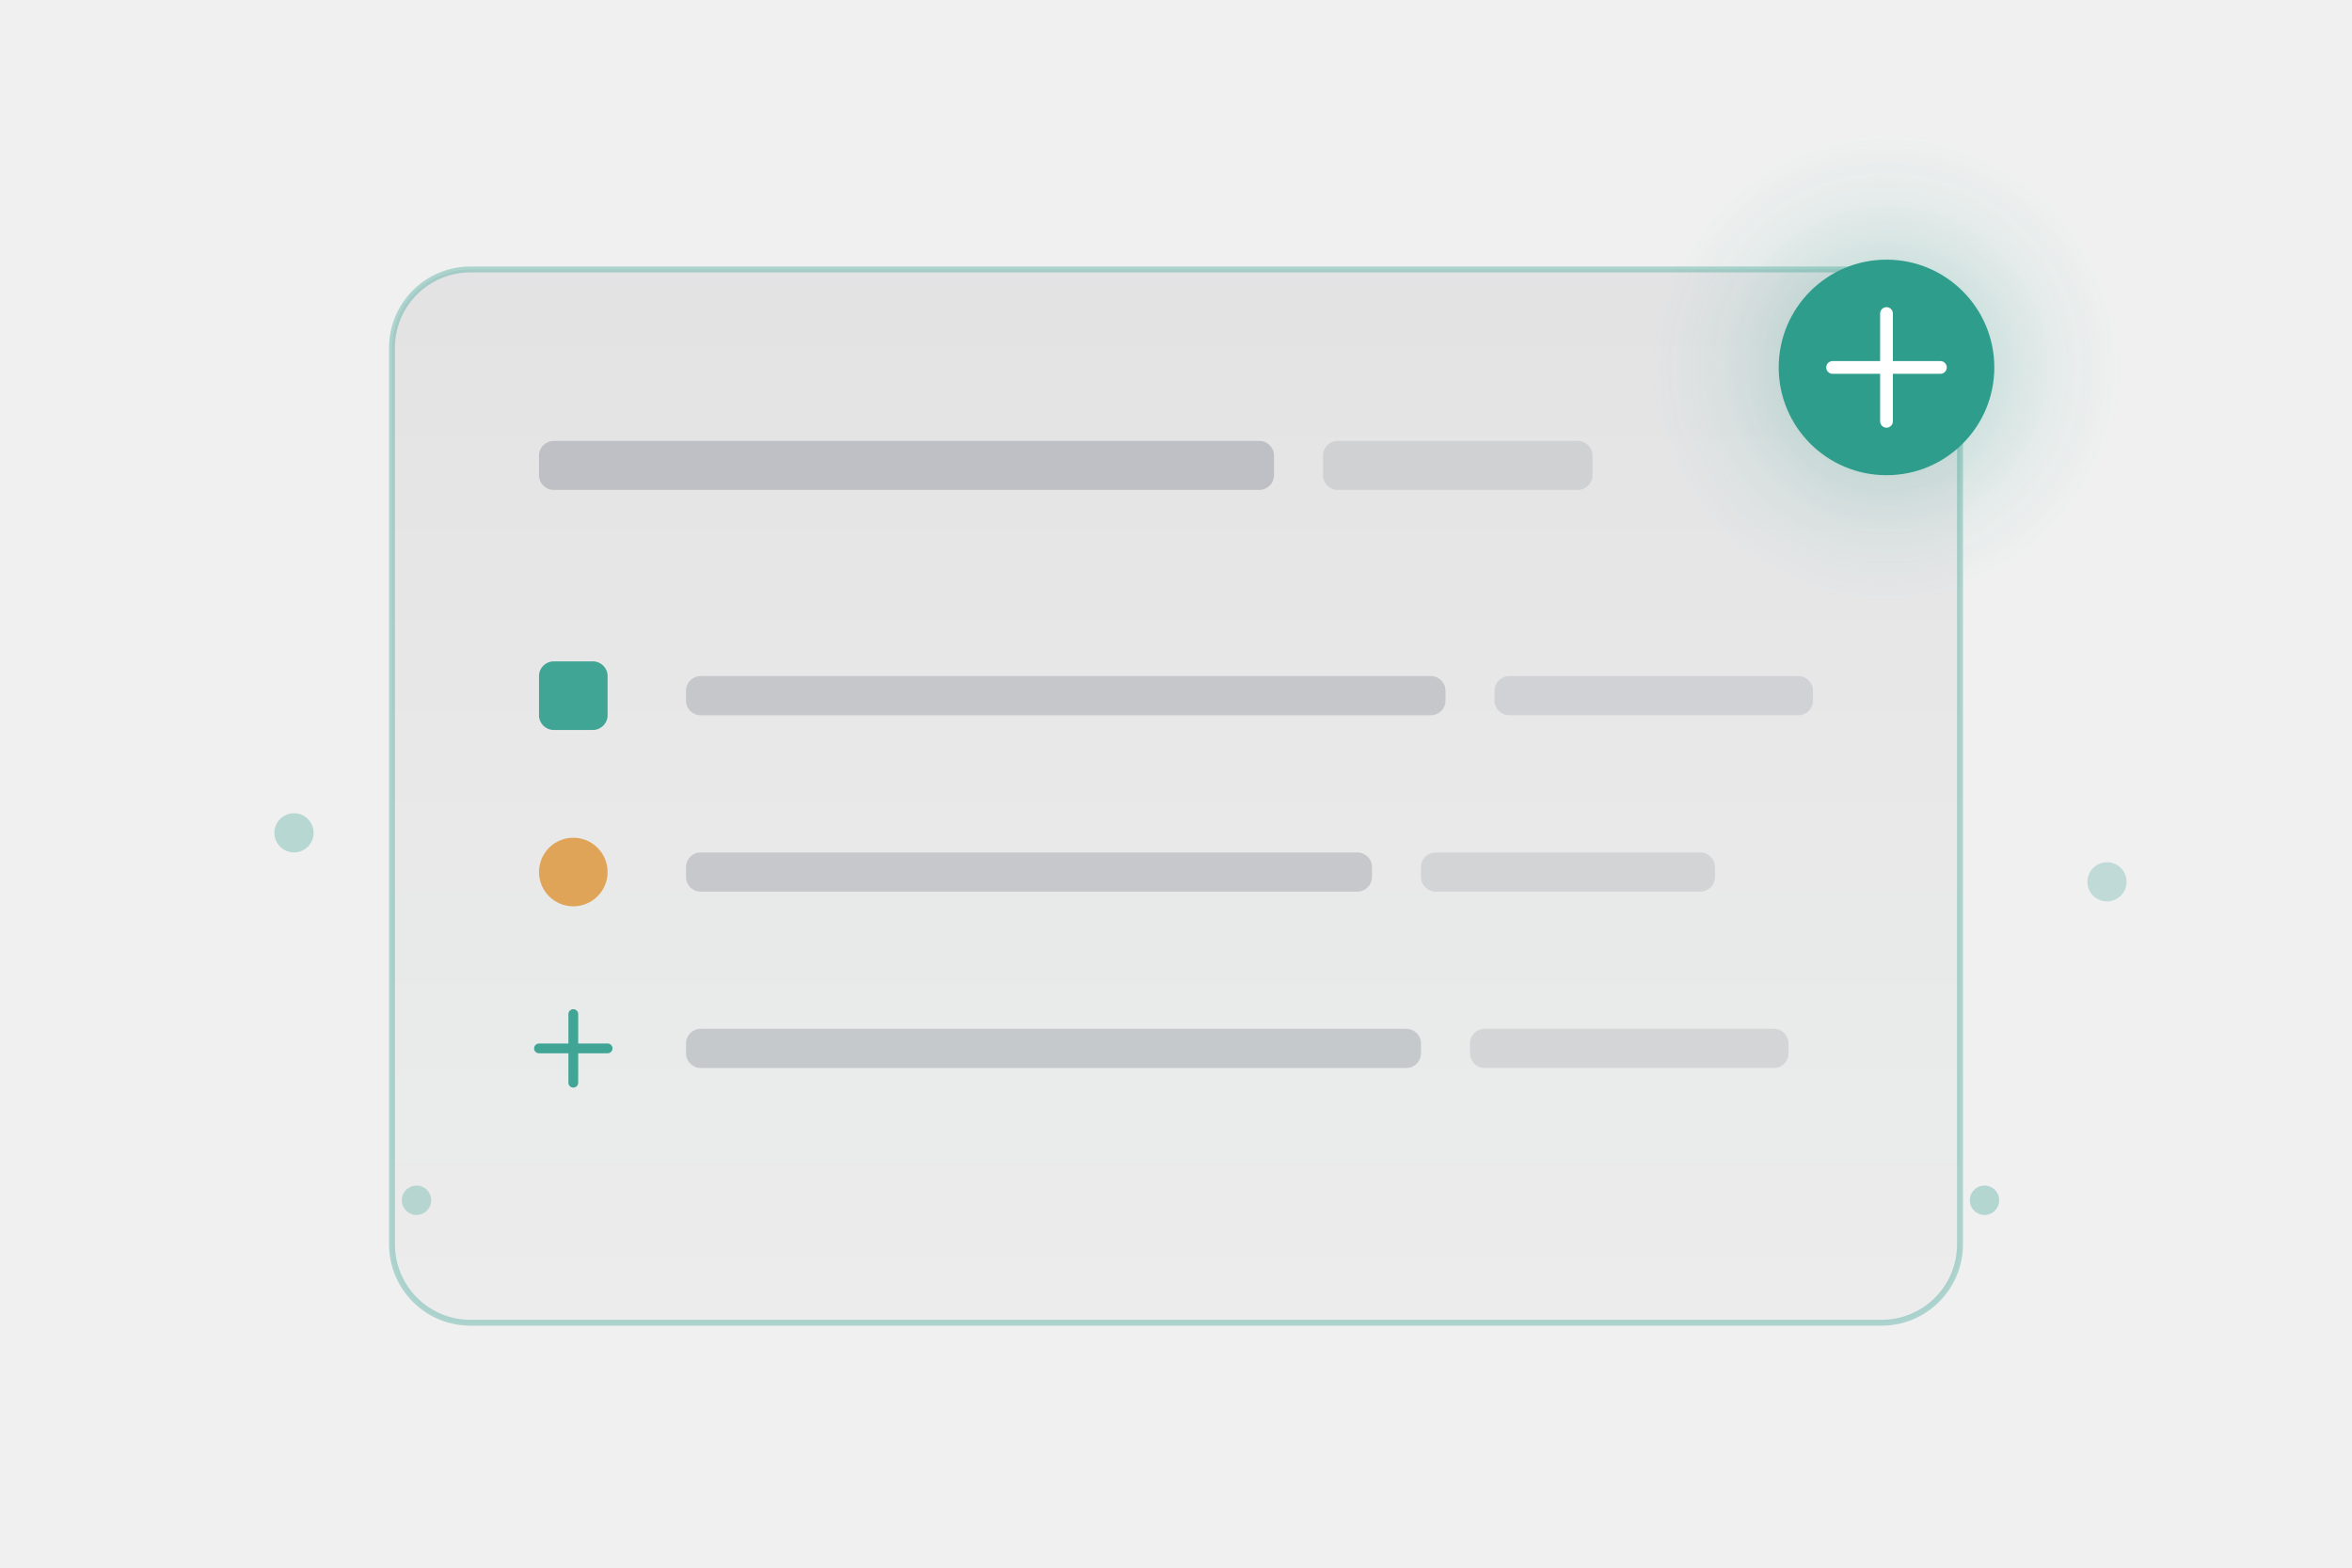
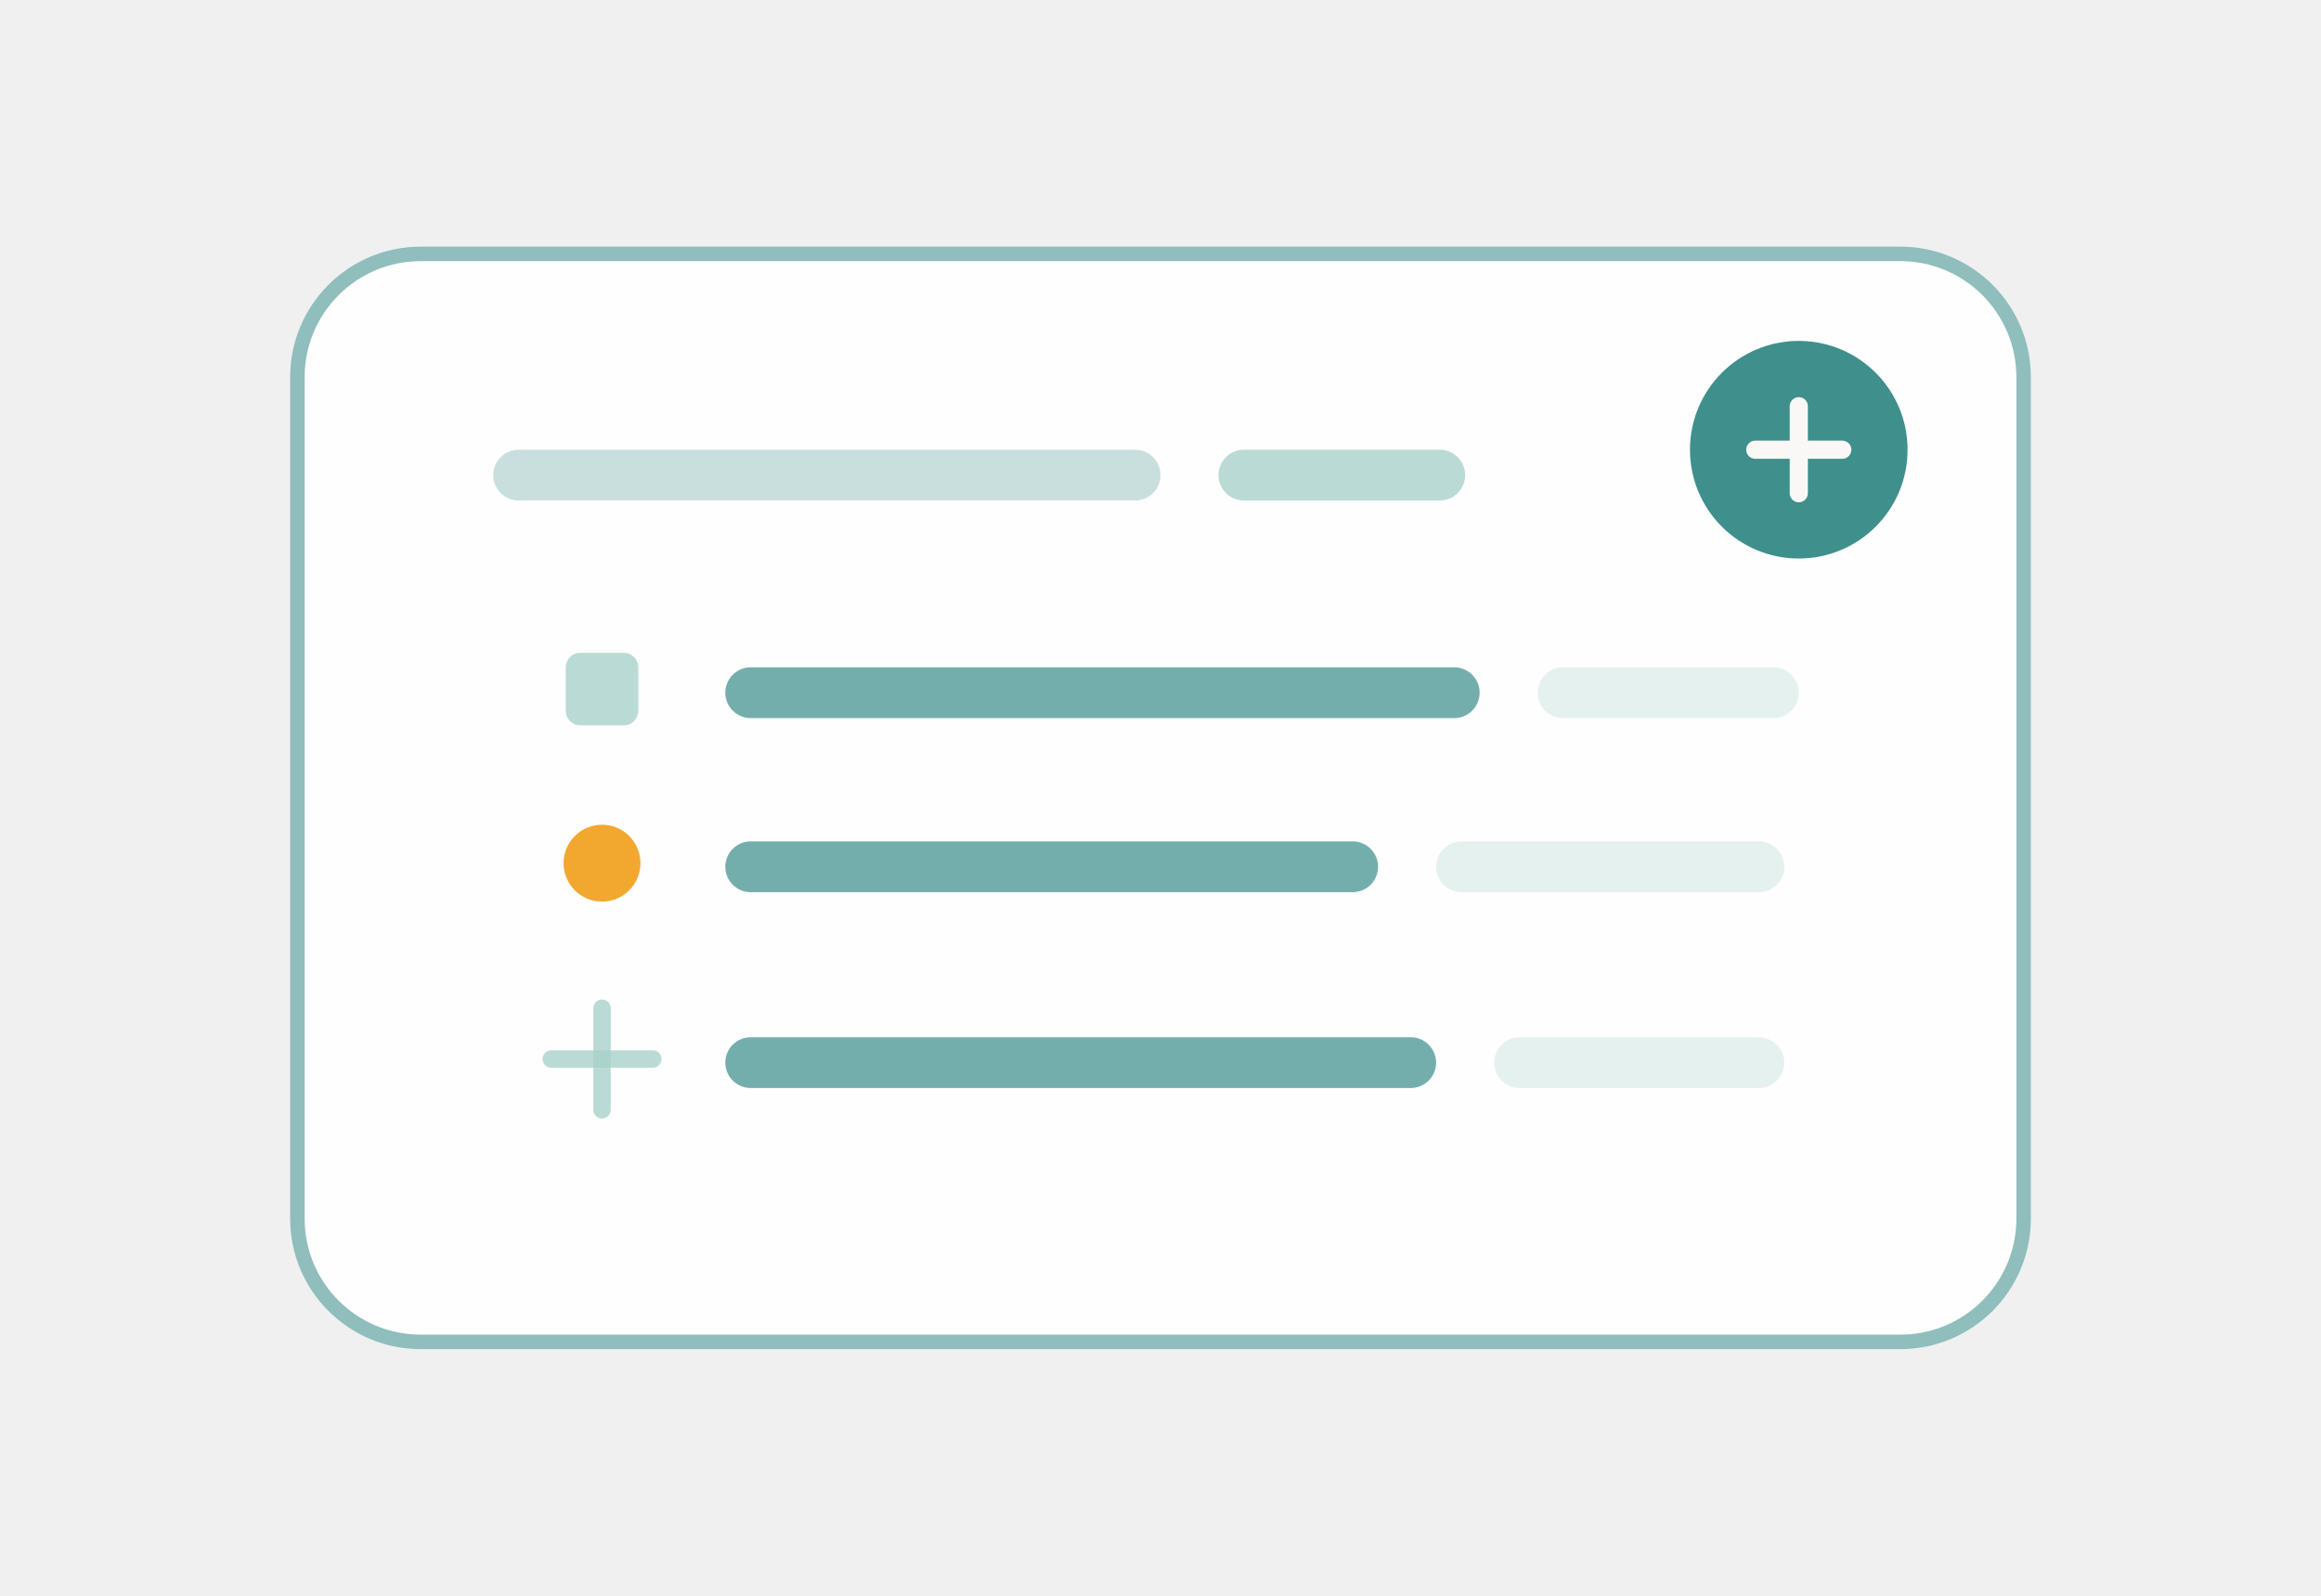
- <svg xmlns="http://www.w3.org/2000/svg" viewBox="0 0 480 320" fill="none">
-   <defs>
-     <linearGradient id="cardBg" x1="0" y1="0" x2="0" y2="1">
-       <stop offset="0%" stop-color="#0f172a" stop-opacity="0.06" />
-       <stop offset="100%" stop-color="#0f172a" stop-opacity="0.015" />
-     </linearGradient>
-     <radialGradient id="plusGlow" cx="0.5" cy="0.5" r="0.5">
-       <stop offset="0%" stop-color="#2f9d8c" stop-opacity="0.35" />
-       <stop offset="70%" stop-color="#2f9d8c" stop-opacity="0.06" />
-       <stop offset="100%" stop-color="#2f9d8c" stop-opacity="0" />
-     </radialGradient>
-   </defs>
-   <circle cx="60" cy="170" r="4" fill="#2f9d8c" opacity="0.3" />
-   <circle cx="430" cy="180" r="4" fill="#2f9d8c" opacity="0.25" />
-   <circle cx="405" cy="245" r="3" fill="#2f9d8c" opacity="0.32" />
-   <circle cx="85" cy="245" r="3" fill="#2f9d8c" opacity="0.28" />
-   <rect x="80" y="55" width="320" height="215" rx="16" fill="url(#cardBg)" stroke="#2f9d8c" stroke-opacity="0.35" stroke-width="1.2" />
-   <rect x="110" y="90" width="150" height="10" rx="3" fill="#0f172a" opacity="0.18" />
-   <rect x="270" y="90" width="55" height="10" rx="3" fill="#0f172a" opacity="0.1" />
-   <rect x="110" y="135" width="14" height="14" rx="3" fill="#2f9d8c" opacity="0.9" />
-   <rect x="140" y="138" width="155" height="8" rx="3" fill="#0f172a" opacity="0.16" />
-   <rect x="305" y="138" width="65" height="8" rx="3" fill="#0f172a" opacity="0.1" />
-   <circle cx="117" cy="178" r="7" fill="#e0a458" />
-   <rect x="140" y="174" width="140" height="8" rx="3" fill="#0f172a" opacity="0.16" />
-   <rect x="290" y="174" width="60" height="8" rx="3" fill="#0f172a" opacity="0.1" />
-   <path d="M117 207 v14 M110 214 h14" stroke="#2f9d8c" stroke-width="2" stroke-linecap="round" opacity="0.9" />
-   <rect x="140" y="210" width="150" height="8" rx="3" fill="#0f172a" opacity="0.16" />
-   <rect x="300" y="210" width="65" height="8" rx="3" fill="#0f172a" opacity="0.1" />
-   <circle cx="385" cy="75" r="48" fill="url(#plusGlow)" />
-   <circle cx="385" cy="75" r="22" fill="#2f9d8c" />
-   <path d="M385 64 v22 M374 75 h22" stroke="#ffffff" stroke-width="2.6" stroke-linecap="round" />
+ <svg xmlns="http://www.w3.org/2000/svg" width="320" height="220" viewBox="0 0 320 220" fill="none">
+   <rect x="40" y="34" width="240" height="152" rx="18" fill="#FFFFFF" fill-opacity="0.96" />
+   <rect x="41" y="35" width="238" height="150" rx="17" stroke="#3F8F8C" stroke-opacity="0.58" stroke-width="2" />
+   <circle cx="248" cy="62" r="15" fill="#3F8F8C" />
+   <path d="M248 56V68" stroke="#FAF8F6" stroke-width="2.5" stroke-linecap="round" />
+   <path d="M242 62H254" stroke="#FAF8F6" stroke-width="2.5" stroke-linecap="round" />
+   <rect x="68" y="62" width="92" height="7" rx="3.5" fill="#3F8F8C" fill-opacity="0.28" />
+   <rect x="168" y="62" width="34" height="7" rx="3.5" fill="#A7D0C9" fill-opacity="0.78" />
+   <rect x="78" y="90" width="10" height="10" rx="2" fill="#A7D0C9" fill-opacity="0.78" />
+   <rect x="100" y="92" width="104" height="7" rx="3.5" fill="#3F8F8C" fill-opacity="0.72" />
+   <rect x="212" y="92" width="36" height="7" rx="3.5" fill="#A7D0C9" fill-opacity="0.28" />
+   <circle cx="83" cy="119" r="5.3" fill="#F2A82F" />
+   <rect x="100" y="116" width="90" height="7" rx="3.5" fill="#3F8F8C" fill-opacity="0.72" />
+   <rect x="198" y="116" width="48" height="7" rx="3.5" fill="#A7D0C9" fill-opacity="0.28" />
+   <path d="M76 146H90" stroke="#A7D0C9" stroke-opacity="0.78" stroke-width="2.4" stroke-linecap="round" />
+   <path d="M83 139V153" stroke="#A7D0C9" stroke-opacity="0.78" stroke-width="2.4" stroke-linecap="round" />
+   <rect x="100" y="143" width="98" height="7" rx="3.5" fill="#3F8F8C" fill-opacity="0.72" />
+   <rect x="206" y="143" width="40" height="7" rx="3.5" fill="#A7D0C9" fill-opacity="0.28" />
</svg>
